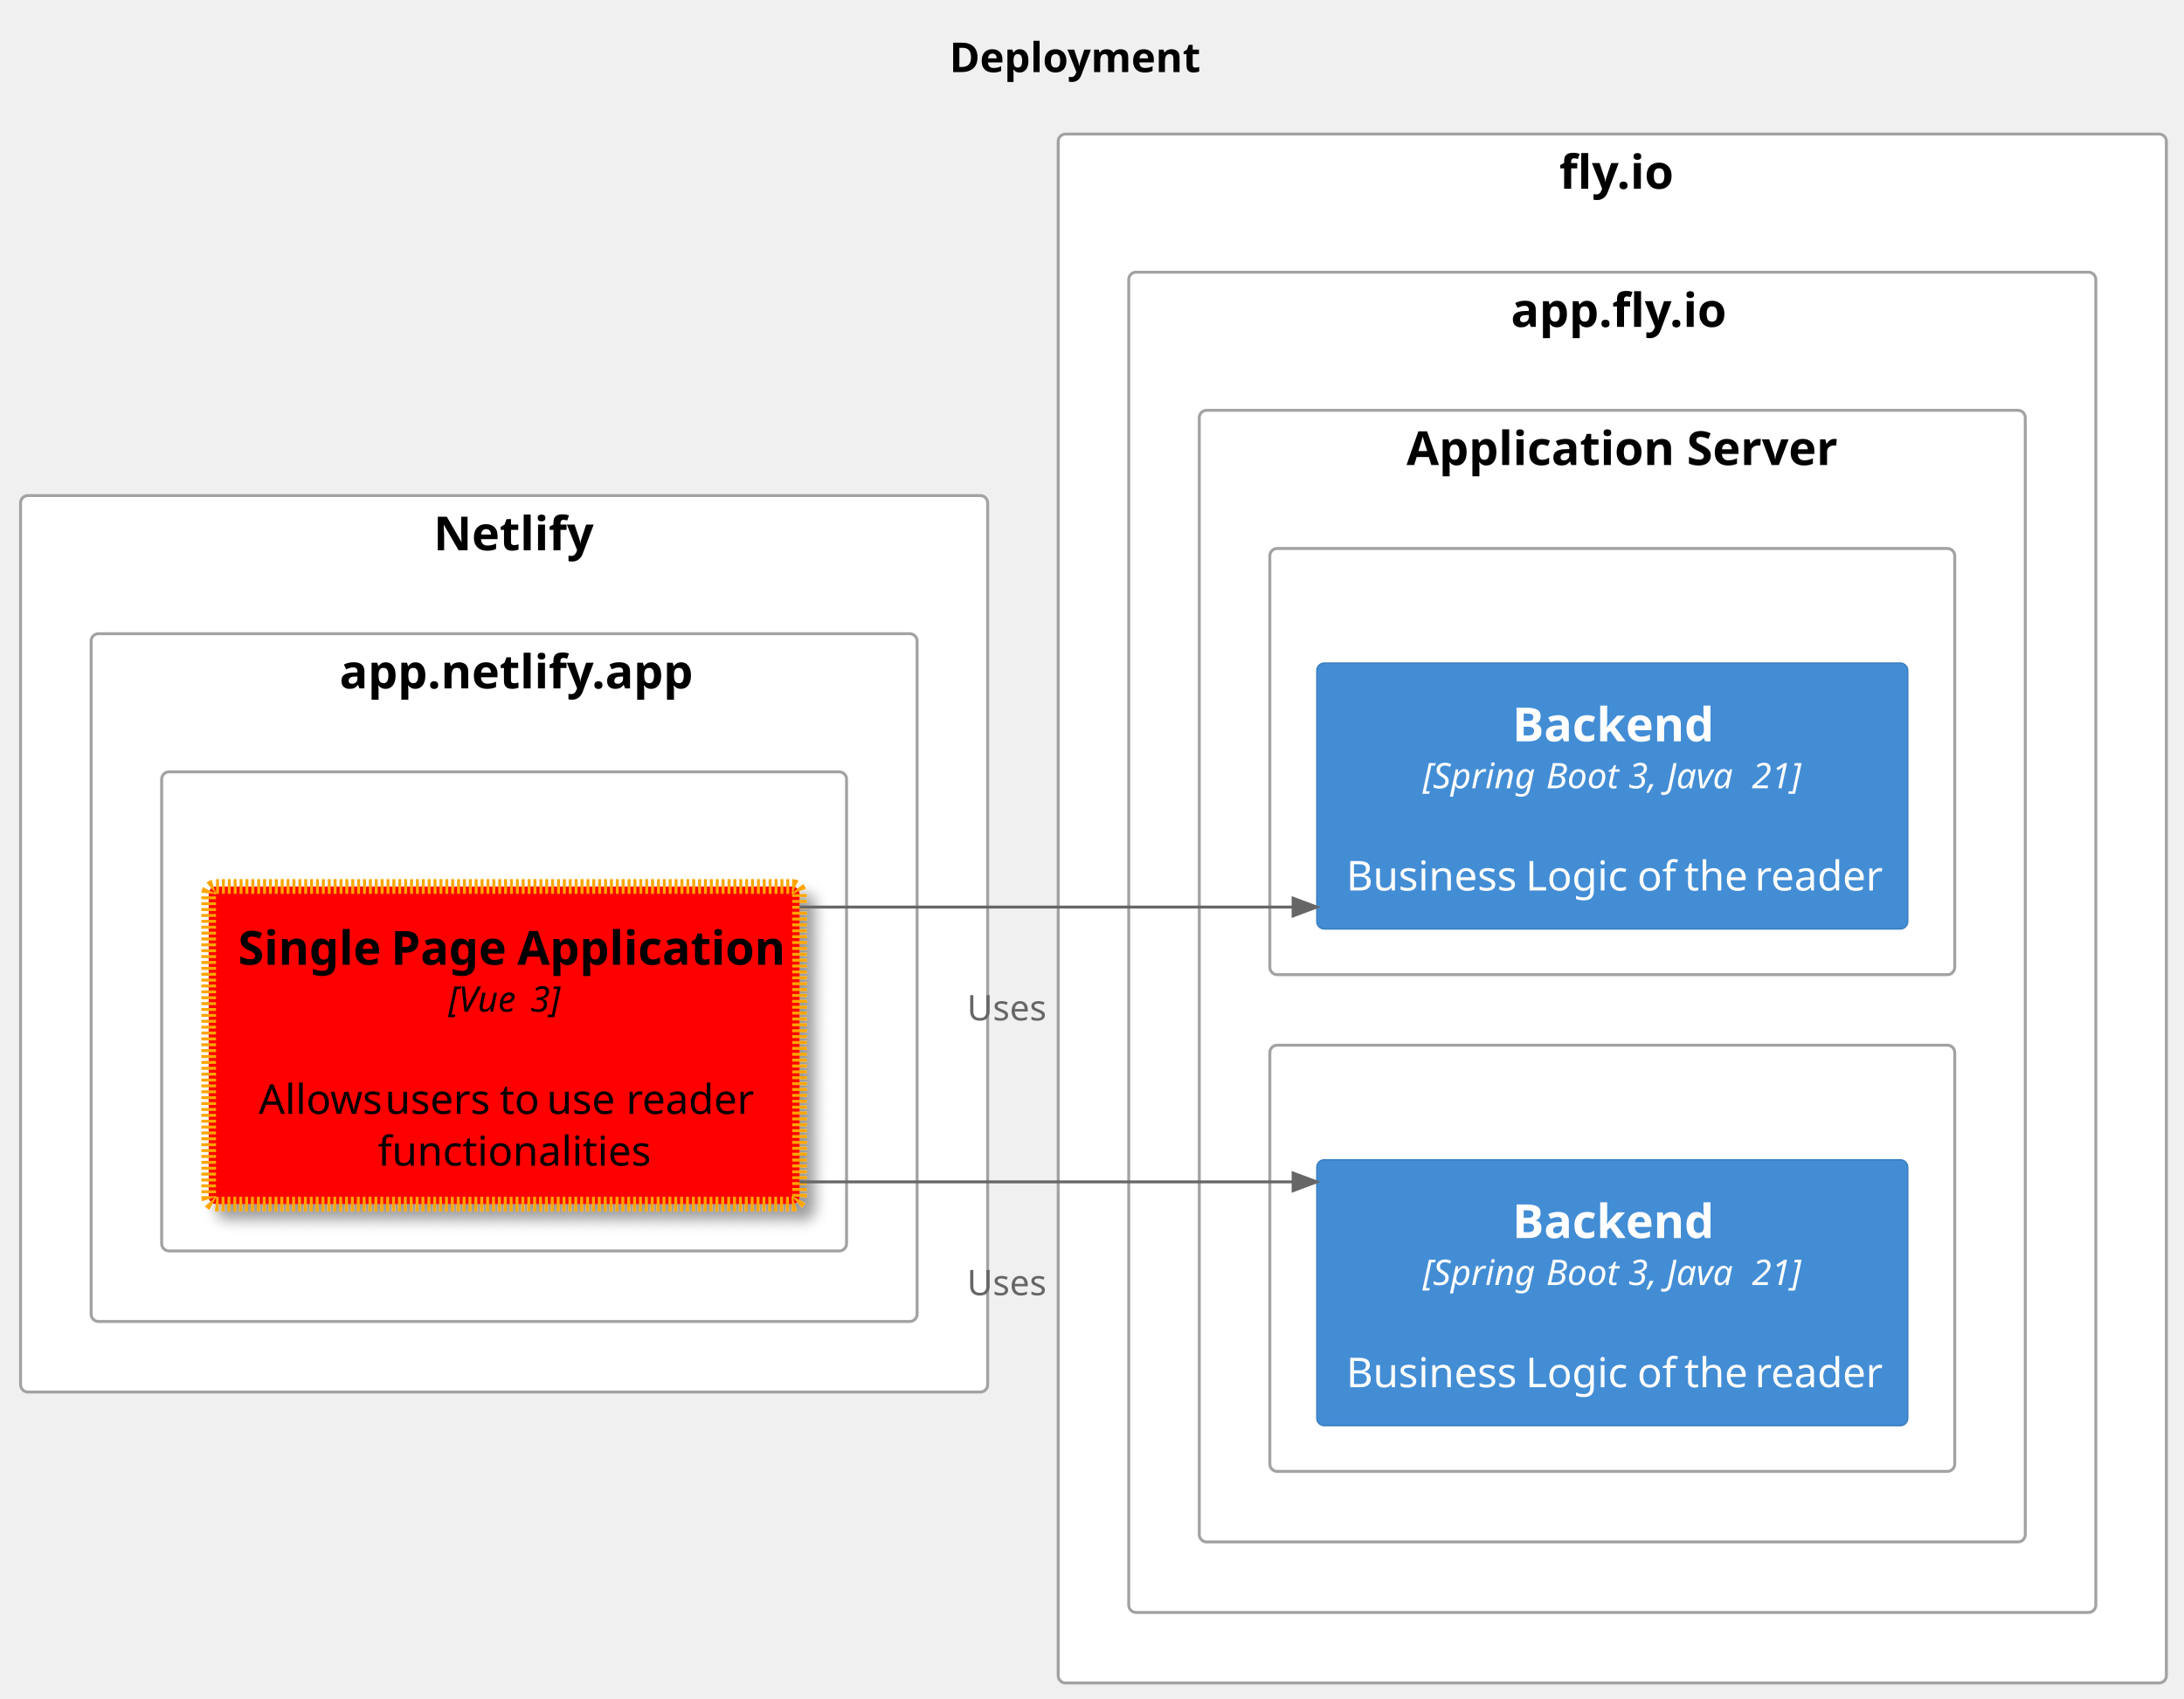
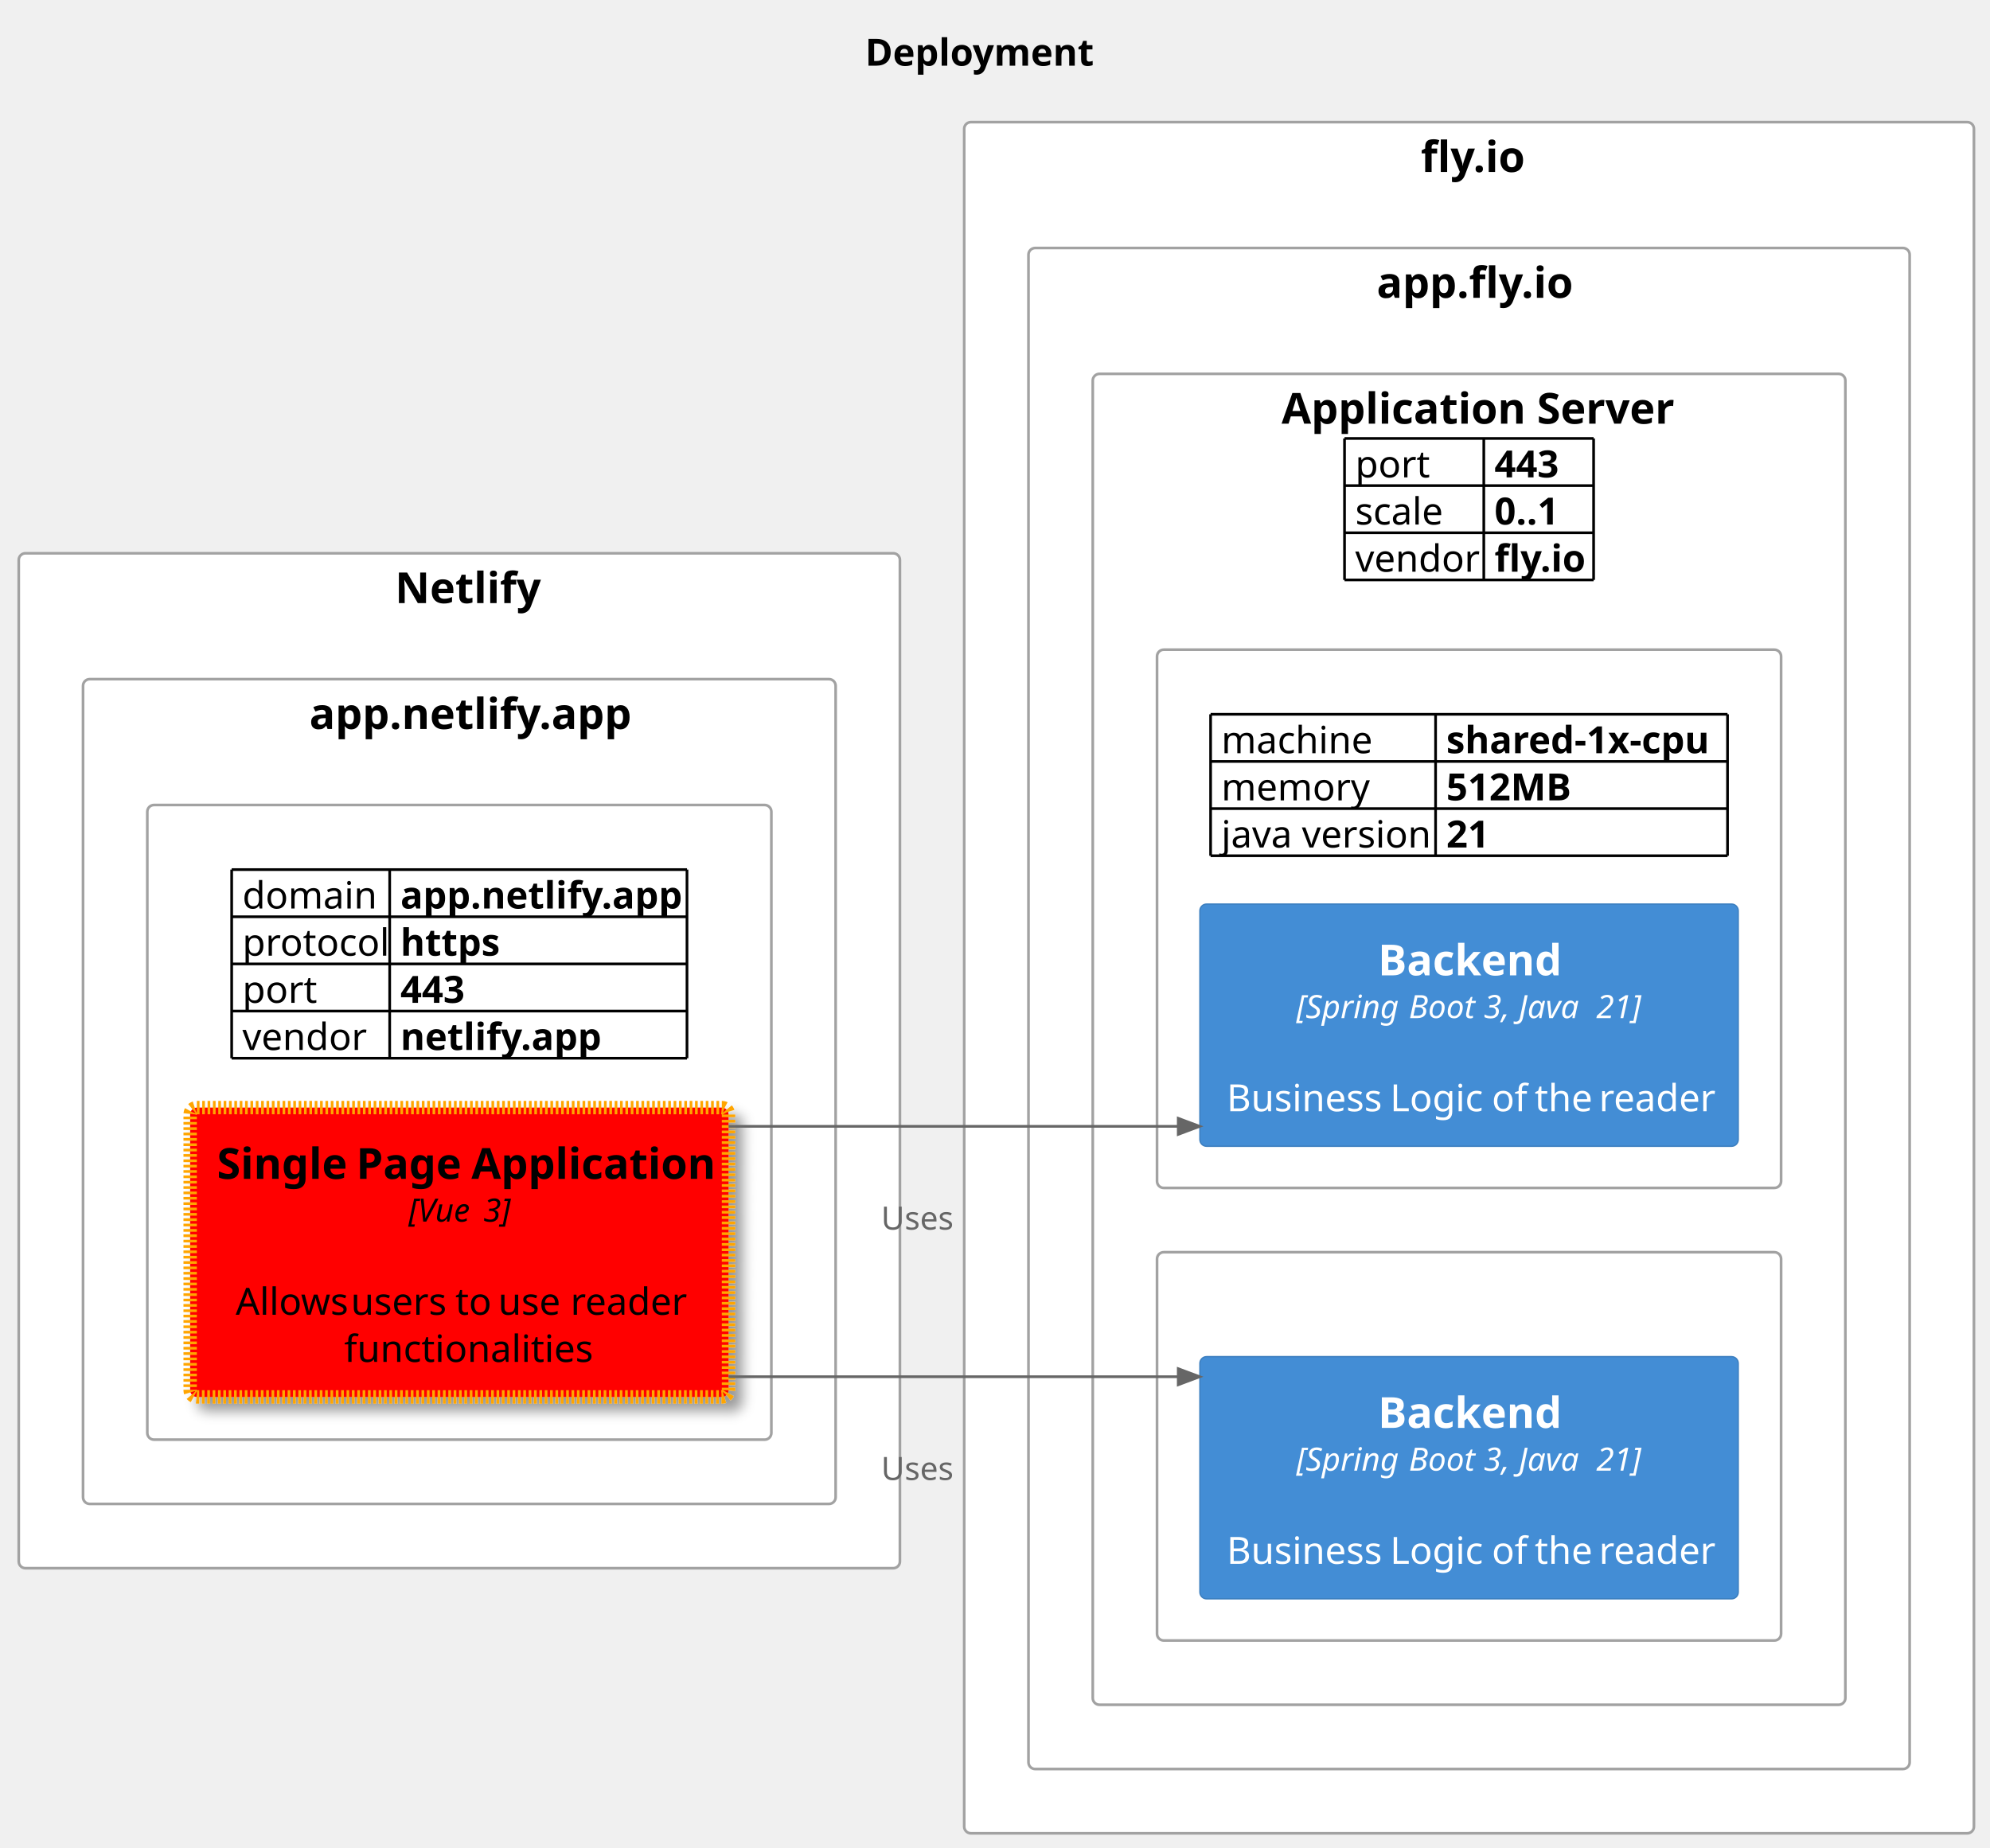
- <svg xmlns="http://www.w3.org/2000/svg" contentStyleType="text/css" height="578px" preserveAspectRatio="none" style="width:743px;height:578px;background:#FFFFFF;" version="1.1" viewBox="0 0 743 578" width="743px" zoomAndPan="magnify">
+ <svg xmlns="http://www.w3.org/2000/svg" contentStyleType="text/css" height="690px" preserveAspectRatio="none" style="width:743px;height:690px;background:#FFFFFF;" version="1.1" viewBox="0 0 743 690" width="743px" zoomAndPan="magnify">
  <defs>
-     <filter height="300%" id="fcz67yzlf65tj" width="300%" x="-1" y="-1">
+     <filter height="300%" id="f1n6wkeovortkx" width="300%" x="-1" y="-1">
      <feGaussianBlur result="blurOut" stdDeviation="2.0" />
      <feColorMatrix in="blurOut" result="blurOut2" type="matrix" values="0 0 0 0 0 0 0 0 0 0 0 0 0 0 0 0 0 0 .4 0" />
      <feOffset dx="4.0" dy="4.0" in="blurOut2" result="blurOut3" />
      <feBlend in="SourceGraphic" in2="blurOut3" mode="normal" />
    </filter>
  </defs>
  <g>
    <text fill="#000000" font-family="sans-serif" font-size="14" font-weight="bold" lengthAdjust="spacing" textLength="83" x="323" y="24.533">Deployment</text>
    <g id="cluster_DeploymentNode_netlify">
-       <rect fill="#FFFFFF" height="305" rx="2.5" ry="2.5" style="stroke:#A2A2A2;stroke-width:1.0;" width="329" x="7" y="168.609" />
-       <text fill="#000000" font-family="sans-serif" font-size="16" font-weight="bold" lengthAdjust="spacing" textLength="48" x="147.5" y="187.219">Netlify</text>
+       <rect fill="#FFFFFF" height="379" rx="2.5" ry="2.5" style="stroke:#A2A2A2;stroke-width:1.0;" width="329" x="7" y="206.609" />
+       <text fill="#000000" font-family="sans-serif" font-size="16" font-weight="bold" lengthAdjust="spacing" textLength="48" x="147.5" y="225.219">Netlify</text>
    </g>
    <g id="cluster_DeploymentNode_app_netlify_app">
-       <rect fill="#FFFFFF" height="234" rx="2.5" ry="2.5" style="stroke:#A2A2A2;stroke-width:1.0;" width="281" x="31" y="215.609" />
-       <text fill="#000000" font-family="sans-serif" font-size="16" font-weight="bold" lengthAdjust="spacing" textLength="112" x="115.5" y="234.219">app.netlify.app</text>
+       <rect fill="#FFFFFF" height="308" rx="2.5" ry="2.5" style="stroke:#A2A2A2;stroke-width:1.0;" width="281" x="31" y="253.609" />
+       <text fill="#000000" font-family="sans-serif" font-size="16" font-weight="bold" lengthAdjust="spacing" textLength="112" x="115.5" y="272.219">app.netlify.app</text>
    </g>
-     <g id="cluster_ContainerInstance_auto_fcdc8793_5ba6_4000_b6d8_7221f291e50a">
-       <rect fill="#FFFFFF" height="163" rx="2.5" ry="2.5" style="stroke:#A2A2A2;stroke-width:1.0;" width="233" x="55" y="262.609" />
-       <text fill="#000000" font-family="sans-serif" font-size="16" font-weight="bold" lengthAdjust="spacing" textLength="4" x="169.5" y="281.219"> </text>
+     <g id="cluster_ContainerInstance_auto_8538bb6a_580f_4107_8f56_74ca757dc5c8">
+       <rect fill="#FFFFFF" height="237" rx="2.5" ry="2.5" style="stroke:#A2A2A2;stroke-width:1.0;" width="233" x="55" y="300.609" />
+       <text fill="#000000" font-family="sans-serif" font-size="16" font-weight="bold" lengthAdjust="spacing" textLength="4" x="169.5" y="319.219"> </text>
+       <text fill="#000000" font-family="sans-serif" font-size="14" lengthAdjust="spacing" textLength="46" x="90.5" y="339.268">domain</text>
+       <text fill="#000000" font-family="sans-serif" font-size="14" font-weight="bold" lengthAdjust="spacing" textLength="103" x="149.5" y="339.268">app.netlify.app</text>
+       <text fill="#000000" font-family="sans-serif" font-size="14" lengthAdjust="spacing" textLength="51" x="90.5" y="356.877">protocol</text>
+       <text fill="#000000" font-family="sans-serif" font-size="14" font-weight="bold" lengthAdjust="spacing" textLength="36" x="149.5" y="356.877">https</text>
+       <text fill="#000000" font-family="sans-serif" font-size="14" lengthAdjust="spacing" textLength="25" x="90.5" y="374.486">port</text>
+       <text fill="#000000" font-family="sans-serif" font-size="14" font-weight="bold" lengthAdjust="spacing" textLength="24" x="149.5" y="374.486">443</text>
+       <text fill="#000000" font-family="sans-serif" font-size="14" lengthAdjust="spacing" textLength="44" x="90.5" y="392.096">vendor</text>
+       <text fill="#000000" font-family="sans-serif" font-size="14" font-weight="bold" lengthAdjust="spacing" textLength="73" x="149.5" y="392.096">netlify.app</text>
+       <line style="stroke:#000000;stroke-width:1.0;" x1="86.5" x2="256.5" y1="324.734" y2="324.734" />
+       <line style="stroke:#000000;stroke-width:1.0;" x1="86.5" x2="256.5" y1="342.344" y2="342.344" />
+       <line style="stroke:#000000;stroke-width:1.0;" x1="86.5" x2="256.5" y1="359.953" y2="359.953" />
+       <line style="stroke:#000000;stroke-width:1.0;" x1="86.5" x2="256.5" y1="377.562" y2="377.562" />
+       <line style="stroke:#000000;stroke-width:1.0;" x1="86.5" x2="256.5" y1="395.172" y2="395.172" />
+       <line style="stroke:#000000;stroke-width:1.0;" x1="86.5" x2="86.5" y1="324.734" y2="395.172" />
+       <line style="stroke:#000000;stroke-width:1.0;" x1="145.5" x2="145.5" y1="324.734" y2="395.172" />
+       <line style="stroke:#000000;stroke-width:1.0;" x1="256.5" x2="256.5" y1="324.734" y2="395.172" />
    </g>
-     <g id="cluster_DeploymentNode_auto_b192502c_6291_4a83_936a_3527702440ae">
-       <rect fill="#FFFFFF" height="527" rx="2.5" ry="2.5" style="stroke:#A2A2A2;stroke-width:1.0;" width="377" x="360" y="45.609" />
+     <g id="cluster_DeploymentNode_auto_d82ca5e7_ec38_4bb8_8aca_1391cc6c398b">
+       <rect fill="#FFFFFF" height="639" rx="2.5" ry="2.5" style="stroke:#A2A2A2;stroke-width:1.0;" width="377" x="360" y="45.609" />
      <text fill="#000000" font-family="sans-serif" font-size="16" font-weight="bold" lengthAdjust="spacing" textLength="36" x="530.5" y="64.219">fly.io</text>
    </g>
    <g id="cluster_DeploymentNode_app_fly_io">
-       <rect fill="#FFFFFF" height="456" rx="2.5" ry="2.5" style="stroke:#A2A2A2;stroke-width:1.0;" width="329" x="384" y="92.609" />
+       <rect fill="#FFFFFF" height="568" rx="2.5" ry="2.5" style="stroke:#A2A2A2;stroke-width:1.0;" width="329" x="384" y="92.609" />
      <text fill="#000000" font-family="sans-serif" font-size="16" font-weight="bold" lengthAdjust="spacing" textLength="69" x="514" y="111.219">app.fly.io</text>
    </g>
    <g id="cluster_DeploymentNode_Application_Server">
-       <rect fill="#FFFFFF" height="385" rx="2.5" ry="2.5" style="stroke:#A2A2A2;stroke-width:1.0;" width="281" x="408" y="139.609" />
+       <rect fill="#FFFFFF" height="497" rx="2.5" ry="2.5" style="stroke:#A2A2A2;stroke-width:1.0;" width="281" x="408" y="139.609" />
      <text fill="#000000" font-family="sans-serif" font-size="16" font-weight="bold" lengthAdjust="spacing" textLength="140" x="478.5" y="158.219">Application Server</text>
+       <text fill="#000000" font-family="sans-serif" font-size="14" lengthAdjust="spacing" textLength="25" x="506" y="178.268">port</text>
+       <text fill="#000000" font-family="sans-serif" font-size="14" font-weight="bold" lengthAdjust="spacing" textLength="24" x="558" y="178.268">443</text>
+       <text fill="#000000" font-family="sans-serif" font-size="14" lengthAdjust="spacing" textLength="33" x="506" y="195.877">scale</text>
+       <text fill="#000000" font-family="sans-serif" font-size="14" font-weight="bold" lengthAdjust="spacing" textLength="24" x="558" y="195.877">0..1</text>
+       <text fill="#000000" font-family="sans-serif" font-size="14" lengthAdjust="spacing" textLength="44" x="506" y="213.486">vendor</text>
+       <text fill="#000000" font-family="sans-serif" font-size="14" font-weight="bold" lengthAdjust="spacing" textLength="33" x="558" y="213.486">fly.io</text>
+       <line style="stroke:#000000;stroke-width:1.0;" x1="502" x2="595" y1="163.734" y2="163.734" />
+       <line style="stroke:#000000;stroke-width:1.0;" x1="502" x2="595" y1="181.344" y2="181.344" />
+       <line style="stroke:#000000;stroke-width:1.0;" x1="502" x2="595" y1="198.953" y2="198.953" />
+       <line style="stroke:#000000;stroke-width:1.0;" x1="502" x2="595" y1="216.562" y2="216.562" />
+       <line style="stroke:#000000;stroke-width:1.0;" x1="502" x2="502" y1="163.734" y2="216.562" />
+       <line style="stroke:#000000;stroke-width:1.0;" x1="554" x2="554" y1="163.734" y2="216.562" />
+       <line style="stroke:#000000;stroke-width:1.0;" x1="595" x2="595" y1="163.734" y2="216.562" />
    </g>
-     <g id="cluster_ContainerInstance_auto_795f0f62_42d5_42c7_809d_c4ab209a9f5a">
-       <rect fill="#FFFFFF" height="145" rx="2.5" ry="2.5" style="stroke:#A2A2A2;stroke-width:1.0;" width="233" x="432" y="186.609" />
-       <text fill="#000000" font-family="sans-serif" font-size="16" font-weight="bold" lengthAdjust="spacing" textLength="4" x="546.5" y="205.219"> </text>
+     <g id="cluster_ContainerInstance_auto_7206b9bc_9417_4bbe_bf37_ea9d41516b8b">
+       <rect fill="#FFFFFF" height="201" rx="2.5" ry="2.5" style="stroke:#A2A2A2;stroke-width:1.0;" width="233" x="432" y="242.609" />
+       <text fill="#000000" font-family="sans-serif" font-size="16" font-weight="bold" lengthAdjust="spacing" textLength="4" x="546.5" y="261.219"> </text>
+       <text fill="#000000" font-family="sans-serif" font-size="14" lengthAdjust="spacing" textLength="53" x="456" y="281.268">machine</text>
+       <text fill="#000000" font-family="sans-serif" font-size="14" font-weight="bold" lengthAdjust="spacing" textLength="101" x="540" y="281.268">shared-1x-cpu</text>
+       <text fill="#000000" font-family="sans-serif" font-size="14" lengthAdjust="spacing" textLength="50" x="456" y="298.877">memory</text>
+       <text fill="#000000" font-family="sans-serif" font-size="14" font-weight="bold" lengthAdjust="spacing" textLength="47" x="540" y="298.877">512MB</text>
+       <text fill="#000000" font-family="sans-serif" font-size="14" lengthAdjust="spacing" textLength="76" x="456" y="316.486">java version</text>
+       <text fill="#000000" font-family="sans-serif" font-size="14" font-weight="bold" lengthAdjust="spacing" textLength="16" x="540" y="316.486">21</text>
+       <line style="stroke:#000000;stroke-width:1.0;" x1="452" x2="645" y1="266.734" y2="266.734" />
+       <line style="stroke:#000000;stroke-width:1.0;" x1="452" x2="645" y1="284.344" y2="284.344" />
+       <line style="stroke:#000000;stroke-width:1.0;" x1="452" x2="645" y1="301.953" y2="301.953" />
+       <line style="stroke:#000000;stroke-width:1.0;" x1="452" x2="645" y1="319.562" y2="319.562" />
+       <line style="stroke:#000000;stroke-width:1.0;" x1="452" x2="452" y1="266.734" y2="319.562" />
+       <line style="stroke:#000000;stroke-width:1.0;" x1="536" x2="536" y1="266.734" y2="319.562" />
+       <line style="stroke:#000000;stroke-width:1.0;" x1="645" x2="645" y1="266.734" y2="319.562" />
    </g>
-     <g id="cluster_ContainerInstance_auto_d9579394_483a_48e4_b8ac_4d9f01bbde32">
-       <rect fill="#FFFFFF" height="145" rx="2.5" ry="2.5" style="stroke:#A2A2A2;stroke-width:1.0;" width="233" x="432" y="355.609" />
-       <text fill="#000000" font-family="sans-serif" font-size="16" font-weight="bold" lengthAdjust="spacing" textLength="4" x="546.5" y="374.219"> </text>
+     <g id="cluster_ContainerInstance_auto_afce3bd7_5d58_424e_935f_5e5f75f7787d">
+       <rect fill="#FFFFFF" height="145" rx="2.5" ry="2.5" style="stroke:#A2A2A2;stroke-width:1.0;" width="233" x="432" y="467.609" />
+       <text fill="#000000" font-family="sans-serif" font-size="16" font-weight="bold" lengthAdjust="spacing" textLength="4" x="546.5" y="486.219"> </text>
    </g>
    <g id="elem_Container_reader_frontend">
-       <rect fill="#FF0000" filter="url(#fcz67yzlf65tj)" height="108.047" rx="2.5" ry="2.5" style="stroke:#FFA500;stroke-width:5.0;stroke-dasharray:1.0,1.0;" width="201" x="71" y="301.609" />
-       <text fill="#000000" font-family="sans-serif" font-size="16" font-weight="bold" lengthAdjust="spacing" textLength="48" x="81" y="328.219">Single</text>
-       <text fill="#000000" font-family="sans-serif" font-size="16" font-weight="bold" lengthAdjust="spacing" textLength="4" x="129" y="328.219"> </text>
-       <text fill="#000000" font-family="sans-serif" font-size="16" font-weight="bold" lengthAdjust="spacing" textLength="39" x="133" y="328.219">Page</text>
-       <text fill="#000000" font-family="sans-serif" font-size="16" font-weight="bold" lengthAdjust="spacing" textLength="4" x="172" y="328.219"> </text>
-       <text fill="#000000" font-family="sans-serif" font-size="16" font-weight="bold" lengthAdjust="spacing" textLength="86" x="176" y="328.219">Application</text>
-       <text fill="#000000" font-family="sans-serif" font-size="12" font-style="italic" lengthAdjust="spacing" textLength="25" x="152.5" y="344.191">[Vue</text>
-       <text fill="#000000" font-family="sans-serif" font-size="12" font-style="italic" lengthAdjust="spacing" textLength="3" x="177.5" y="344.191"> </text>
-       <text fill="#000000" font-family="sans-serif" font-size="12" font-style="italic" lengthAdjust="spacing" textLength="10" x="180.5" y="344.191">3]</text>
-       <text fill="#000000" font-family="sans-serif" font-size="14" lengthAdjust="spacing" textLength="4" x="169.5" y="361.361"> </text>
-       <text fill="#000000" font-family="sans-serif" font-size="14" lengthAdjust="spacing" textLength="39" x="88" y="378.971">Allows</text>
-       <text fill="#000000" font-family="sans-serif" font-size="14" lengthAdjust="spacing" textLength="4" x="127" y="378.971"> </text>
-       <text fill="#000000" font-family="sans-serif" font-size="14" lengthAdjust="spacing" textLength="35" x="131" y="378.971">users</text>
-       <text fill="#000000" font-family="sans-serif" font-size="14" lengthAdjust="spacing" textLength="4" x="166" y="378.971"> </text>
-       <text fill="#000000" font-family="sans-serif" font-size="14" lengthAdjust="spacing" textLength="12" x="170" y="378.971">to</text>
-       <text fill="#000000" font-family="sans-serif" font-size="14" lengthAdjust="spacing" textLength="4" x="182" y="378.971"> </text>
-       <text fill="#000000" font-family="sans-serif" font-size="14" lengthAdjust="spacing" textLength="23" x="186" y="378.971">use</text>
-       <text fill="#000000" font-family="sans-serif" font-size="14" lengthAdjust="spacing" textLength="4" x="209" y="378.971"> </text>
-       <text fill="#000000" font-family="sans-serif" font-size="14" lengthAdjust="spacing" textLength="42" x="213" y="378.971">reader</text>
-       <text fill="#000000" font-family="sans-serif" font-size="14" lengthAdjust="spacing" textLength="86" x="128.5" y="396.58">functionalities</text>
+       <rect fill="#FF0000" filter="url(#f1n6wkeovortkx)" height="108.047" rx="2.5" ry="2.5" style="stroke:#FFA500;stroke-width:5.0;stroke-dasharray:1.0,1.0;" width="201" x="71" y="413.609" />
+       <text fill="#000000" font-family="sans-serif" font-size="16" font-weight="bold" lengthAdjust="spacing" textLength="48" x="81" y="440.219">Single</text>
+       <text fill="#000000" font-family="sans-serif" font-size="16" font-weight="bold" lengthAdjust="spacing" textLength="4" x="129" y="440.219"> </text>
+       <text fill="#000000" font-family="sans-serif" font-size="16" font-weight="bold" lengthAdjust="spacing" textLength="39" x="133" y="440.219">Page</text>
+       <text fill="#000000" font-family="sans-serif" font-size="16" font-weight="bold" lengthAdjust="spacing" textLength="4" x="172" y="440.219"> </text>
+       <text fill="#000000" font-family="sans-serif" font-size="16" font-weight="bold" lengthAdjust="spacing" textLength="86" x="176" y="440.219">Application</text>
+       <text fill="#000000" font-family="sans-serif" font-size="12" font-style="italic" lengthAdjust="spacing" textLength="25" x="152.5" y="456.191">[Vue</text>
+       <text fill="#000000" font-family="sans-serif" font-size="12" font-style="italic" lengthAdjust="spacing" textLength="3" x="177.5" y="456.191"> </text>
+       <text fill="#000000" font-family="sans-serif" font-size="12" font-style="italic" lengthAdjust="spacing" textLength="10" x="180.5" y="456.191">3]</text>
+       <text fill="#000000" font-family="sans-serif" font-size="14" lengthAdjust="spacing" textLength="4" x="169.5" y="473.361"> </text>
+       <text fill="#000000" font-family="sans-serif" font-size="14" lengthAdjust="spacing" textLength="39" x="88" y="490.971">Allows</text>
+       <text fill="#000000" font-family="sans-serif" font-size="14" lengthAdjust="spacing" textLength="4" x="127" y="490.971"> </text>
+       <text fill="#000000" font-family="sans-serif" font-size="14" lengthAdjust="spacing" textLength="35" x="131" y="490.971">users</text>
+       <text fill="#000000" font-family="sans-serif" font-size="14" lengthAdjust="spacing" textLength="4" x="166" y="490.971"> </text>
+       <text fill="#000000" font-family="sans-serif" font-size="14" lengthAdjust="spacing" textLength="12" x="170" y="490.971">to</text>
+       <text fill="#000000" font-family="sans-serif" font-size="14" lengthAdjust="spacing" textLength="4" x="182" y="490.971"> </text>
+       <text fill="#000000" font-family="sans-serif" font-size="14" lengthAdjust="spacing" textLength="23" x="186" y="490.971">use</text>
+       <text fill="#000000" font-family="sans-serif" font-size="14" lengthAdjust="spacing" textLength="4" x="209" y="490.971"> </text>
+       <text fill="#000000" font-family="sans-serif" font-size="14" lengthAdjust="spacing" textLength="42" x="213" y="490.971">reader</text>
+       <text fill="#000000" font-family="sans-serif" font-size="14" lengthAdjust="spacing" textLength="86" x="128.5" y="508.58">functionalities</text>
    </g>
    <g id="elem_Container_reader_backend">
-       <rect fill="#438DD5" height="90.438" rx="2.5" ry="2.5" style="stroke:#3C7FC0;stroke-width:0.5;" width="201" x="448" y="225.609" />
-       <text fill="#FFFFFF" font-family="sans-serif" font-size="16" font-weight="bold" lengthAdjust="spacing" textLength="68" x="514.5" y="252.219">Backend</text>
-       <text fill="#FFFFFF" font-family="sans-serif" font-size="12" font-style="italic" lengthAdjust="spacing" textLength="39" x="484" y="268.191">[Spring</text>
-       <text fill="#FFFFFF" font-family="sans-serif" font-size="12" font-style="italic" lengthAdjust="spacing" textLength="3" x="523" y="268.191"> </text>
-       <text fill="#FFFFFF" font-family="sans-serif" font-size="12" font-style="italic" lengthAdjust="spacing" textLength="25" x="526" y="268.191">Boot</text>
-       <text fill="#FFFFFF" font-family="sans-serif" font-size="12" font-style="italic" lengthAdjust="spacing" textLength="3" x="551" y="268.191"> </text>
-       <text fill="#FFFFFF" font-family="sans-serif" font-size="12" font-style="italic" lengthAdjust="spacing" textLength="10" x="554" y="268.191">3,</text>
-       <text fill="#FFFFFF" font-family="sans-serif" font-size="12" font-style="italic" lengthAdjust="spacing" textLength="3" x="564" y="268.191"> </text>
-       <text fill="#FFFFFF" font-family="sans-serif" font-size="12" font-style="italic" lengthAdjust="spacing" textLength="26" x="567" y="268.191">Java</text>
-       <text fill="#FFFFFF" font-family="sans-serif" font-size="12" font-style="italic" lengthAdjust="spacing" textLength="3" x="593" y="268.191"> </text>
-       <text fill="#FFFFFF" font-family="sans-serif" font-size="12" font-style="italic" lengthAdjust="spacing" textLength="17" x="596" y="268.191">21]</text>
-       <text fill="#FFFFFF" font-family="sans-serif" font-size="14" lengthAdjust="spacing" textLength="4" x="546.5" y="285.361"> </text>
-       <text fill="#FFFFFF" font-family="sans-serif" font-size="14" lengthAdjust="spacing" textLength="57" x="458" y="302.971">Business</text>
-       <text fill="#FFFFFF" font-family="sans-serif" font-size="14" lengthAdjust="spacing" textLength="4" x="515" y="302.971"> </text>
-       <text fill="#FFFFFF" font-family="sans-serif" font-size="14" lengthAdjust="spacing" textLength="34" x="519" y="302.971">Logic</text>
-       <text fill="#FFFFFF" font-family="sans-serif" font-size="14" lengthAdjust="spacing" textLength="4" x="553" y="302.971"> </text>
-       <text fill="#FFFFFF" font-family="sans-serif" font-size="14" lengthAdjust="spacing" textLength="12" x="557" y="302.971">of</text>
-       <text fill="#FFFFFF" font-family="sans-serif" font-size="14" lengthAdjust="spacing" textLength="4" x="569" y="302.971"> </text>
-       <text fill="#FFFFFF" font-family="sans-serif" font-size="14" lengthAdjust="spacing" textLength="20" x="573" y="302.971">the</text>
-       <text fill="#FFFFFF" font-family="sans-serif" font-size="14" lengthAdjust="spacing" textLength="4" x="593" y="302.971"> </text>
-       <text fill="#FFFFFF" font-family="sans-serif" font-size="14" lengthAdjust="spacing" textLength="42" x="597" y="302.971">reader</text>
+       <rect fill="#438DD5" height="90.438" rx="2.5" ry="2.5" style="stroke:#3C7FC0;stroke-width:0.5;" width="201" x="448" y="337.609" />
+       <text fill="#FFFFFF" font-family="sans-serif" font-size="16" font-weight="bold" lengthAdjust="spacing" textLength="68" x="514.5" y="364.219">Backend</text>
+       <text fill="#FFFFFF" font-family="sans-serif" font-size="12" font-style="italic" lengthAdjust="spacing" textLength="39" x="484" y="380.191">[Spring</text>
+       <text fill="#FFFFFF" font-family="sans-serif" font-size="12" font-style="italic" lengthAdjust="spacing" textLength="3" x="523" y="380.191"> </text>
+       <text fill="#FFFFFF" font-family="sans-serif" font-size="12" font-style="italic" lengthAdjust="spacing" textLength="25" x="526" y="380.191">Boot</text>
+       <text fill="#FFFFFF" font-family="sans-serif" font-size="12" font-style="italic" lengthAdjust="spacing" textLength="3" x="551" y="380.191"> </text>
+       <text fill="#FFFFFF" font-family="sans-serif" font-size="12" font-style="italic" lengthAdjust="spacing" textLength="10" x="554" y="380.191">3,</text>
+       <text fill="#FFFFFF" font-family="sans-serif" font-size="12" font-style="italic" lengthAdjust="spacing" textLength="3" x="564" y="380.191"> </text>
+       <text fill="#FFFFFF" font-family="sans-serif" font-size="12" font-style="italic" lengthAdjust="spacing" textLength="26" x="567" y="380.191">Java</text>
+       <text fill="#FFFFFF" font-family="sans-serif" font-size="12" font-style="italic" lengthAdjust="spacing" textLength="3" x="593" y="380.191"> </text>
+       <text fill="#FFFFFF" font-family="sans-serif" font-size="12" font-style="italic" lengthAdjust="spacing" textLength="17" x="596" y="380.191">21]</text>
+       <text fill="#FFFFFF" font-family="sans-serif" font-size="14" lengthAdjust="spacing" textLength="4" x="546.5" y="397.361"> </text>
+       <text fill="#FFFFFF" font-family="sans-serif" font-size="14" lengthAdjust="spacing" textLength="57" x="458" y="414.971">Business</text>
+       <text fill="#FFFFFF" font-family="sans-serif" font-size="14" lengthAdjust="spacing" textLength="4" x="515" y="414.971"> </text>
+       <text fill="#FFFFFF" font-family="sans-serif" font-size="14" lengthAdjust="spacing" textLength="34" x="519" y="414.971">Logic</text>
+       <text fill="#FFFFFF" font-family="sans-serif" font-size="14" lengthAdjust="spacing" textLength="4" x="553" y="414.971"> </text>
+       <text fill="#FFFFFF" font-family="sans-serif" font-size="14" lengthAdjust="spacing" textLength="12" x="557" y="414.971">of</text>
+       <text fill="#FFFFFF" font-family="sans-serif" font-size="14" lengthAdjust="spacing" textLength="4" x="569" y="414.971"> </text>
+       <text fill="#FFFFFF" font-family="sans-serif" font-size="14" lengthAdjust="spacing" textLength="20" x="573" y="414.971">the</text>
+       <text fill="#FFFFFF" font-family="sans-serif" font-size="14" lengthAdjust="spacing" textLength="4" x="593" y="414.971"> </text>
+       <text fill="#FFFFFF" font-family="sans-serif" font-size="14" lengthAdjust="spacing" textLength="42" x="597" y="414.971">reader</text>
    </g>
    <g id="elem_Container_reader_backend_1">
-       <rect fill="#438DD5" height="90.438" rx="2.5" ry="2.5" style="stroke:#3C7FC0;stroke-width:0.5;" width="201" x="448" y="394.609" />
-       <text fill="#FFFFFF" font-family="sans-serif" font-size="16" font-weight="bold" lengthAdjust="spacing" textLength="68" x="514.5" y="421.219">Backend</text>
-       <text fill="#FFFFFF" font-family="sans-serif" font-size="12" font-style="italic" lengthAdjust="spacing" textLength="39" x="484" y="437.191">[Spring</text>
-       <text fill="#FFFFFF" font-family="sans-serif" font-size="12" font-style="italic" lengthAdjust="spacing" textLength="3" x="523" y="437.191"> </text>
-       <text fill="#FFFFFF" font-family="sans-serif" font-size="12" font-style="italic" lengthAdjust="spacing" textLength="25" x="526" y="437.191">Boot</text>
-       <text fill="#FFFFFF" font-family="sans-serif" font-size="12" font-style="italic" lengthAdjust="spacing" textLength="3" x="551" y="437.191"> </text>
-       <text fill="#FFFFFF" font-family="sans-serif" font-size="12" font-style="italic" lengthAdjust="spacing" textLength="10" x="554" y="437.191">3,</text>
-       <text fill="#FFFFFF" font-family="sans-serif" font-size="12" font-style="italic" lengthAdjust="spacing" textLength="3" x="564" y="437.191"> </text>
-       <text fill="#FFFFFF" font-family="sans-serif" font-size="12" font-style="italic" lengthAdjust="spacing" textLength="26" x="567" y="437.191">Java</text>
-       <text fill="#FFFFFF" font-family="sans-serif" font-size="12" font-style="italic" lengthAdjust="spacing" textLength="3" x="593" y="437.191"> </text>
-       <text fill="#FFFFFF" font-family="sans-serif" font-size="12" font-style="italic" lengthAdjust="spacing" textLength="17" x="596" y="437.191">21]</text>
-       <text fill="#FFFFFF" font-family="sans-serif" font-size="14" lengthAdjust="spacing" textLength="4" x="546.5" y="454.361"> </text>
-       <text fill="#FFFFFF" font-family="sans-serif" font-size="14" lengthAdjust="spacing" textLength="57" x="458" y="471.971">Business</text>
-       <text fill="#FFFFFF" font-family="sans-serif" font-size="14" lengthAdjust="spacing" textLength="4" x="515" y="471.971"> </text>
-       <text fill="#FFFFFF" font-family="sans-serif" font-size="14" lengthAdjust="spacing" textLength="34" x="519" y="471.971">Logic</text>
-       <text fill="#FFFFFF" font-family="sans-serif" font-size="14" lengthAdjust="spacing" textLength="4" x="553" y="471.971"> </text>
-       <text fill="#FFFFFF" font-family="sans-serif" font-size="14" lengthAdjust="spacing" textLength="12" x="557" y="471.971">of</text>
-       <text fill="#FFFFFF" font-family="sans-serif" font-size="14" lengthAdjust="spacing" textLength="4" x="569" y="471.971"> </text>
-       <text fill="#FFFFFF" font-family="sans-serif" font-size="14" lengthAdjust="spacing" textLength="20" x="573" y="471.971">the</text>
-       <text fill="#FFFFFF" font-family="sans-serif" font-size="14" lengthAdjust="spacing" textLength="4" x="593" y="471.971"> </text>
-       <text fill="#FFFFFF" font-family="sans-serif" font-size="14" lengthAdjust="spacing" textLength="42" x="597" y="471.971">reader</text>
+       <rect fill="#438DD5" height="90.438" rx="2.5" ry="2.5" style="stroke:#3C7FC0;stroke-width:0.5;" width="201" x="448" y="506.609" />
+       <text fill="#FFFFFF" font-family="sans-serif" font-size="16" font-weight="bold" lengthAdjust="spacing" textLength="68" x="514.5" y="533.219">Backend</text>
+       <text fill="#FFFFFF" font-family="sans-serif" font-size="12" font-style="italic" lengthAdjust="spacing" textLength="39" x="484" y="549.191">[Spring</text>
+       <text fill="#FFFFFF" font-family="sans-serif" font-size="12" font-style="italic" lengthAdjust="spacing" textLength="3" x="523" y="549.191"> </text>
+       <text fill="#FFFFFF" font-family="sans-serif" font-size="12" font-style="italic" lengthAdjust="spacing" textLength="25" x="526" y="549.191">Boot</text>
+       <text fill="#FFFFFF" font-family="sans-serif" font-size="12" font-style="italic" lengthAdjust="spacing" textLength="3" x="551" y="549.191"> </text>
+       <text fill="#FFFFFF" font-family="sans-serif" font-size="12" font-style="italic" lengthAdjust="spacing" textLength="10" x="554" y="549.191">3,</text>
+       <text fill="#FFFFFF" font-family="sans-serif" font-size="12" font-style="italic" lengthAdjust="spacing" textLength="3" x="564" y="549.191"> </text>
+       <text fill="#FFFFFF" font-family="sans-serif" font-size="12" font-style="italic" lengthAdjust="spacing" textLength="26" x="567" y="549.191">Java</text>
+       <text fill="#FFFFFF" font-family="sans-serif" font-size="12" font-style="italic" lengthAdjust="spacing" textLength="3" x="593" y="549.191"> </text>
+       <text fill="#FFFFFF" font-family="sans-serif" font-size="12" font-style="italic" lengthAdjust="spacing" textLength="17" x="596" y="549.191">21]</text>
+       <text fill="#FFFFFF" font-family="sans-serif" font-size="14" lengthAdjust="spacing" textLength="4" x="546.5" y="566.361"> </text>
+       <text fill="#FFFFFF" font-family="sans-serif" font-size="14" lengthAdjust="spacing" textLength="57" x="458" y="583.971">Business</text>
+       <text fill="#FFFFFF" font-family="sans-serif" font-size="14" lengthAdjust="spacing" textLength="4" x="515" y="583.971"> </text>
+       <text fill="#FFFFFF" font-family="sans-serif" font-size="14" lengthAdjust="spacing" textLength="34" x="519" y="583.971">Logic</text>
+       <text fill="#FFFFFF" font-family="sans-serif" font-size="14" lengthAdjust="spacing" textLength="4" x="553" y="583.971"> </text>
+       <text fill="#FFFFFF" font-family="sans-serif" font-size="14" lengthAdjust="spacing" textLength="12" x="557" y="583.971">of</text>
+       <text fill="#FFFFFF" font-family="sans-serif" font-size="14" lengthAdjust="spacing" textLength="4" x="569" y="583.971"> </text>
+       <text fill="#FFFFFF" font-family="sans-serif" font-size="14" lengthAdjust="spacing" textLength="20" x="573" y="583.971">the</text>
+       <text fill="#FFFFFF" font-family="sans-serif" font-size="14" lengthAdjust="spacing" textLength="4" x="593" y="583.971"> </text>
+       <text fill="#FFFFFF" font-family="sans-serif" font-size="14" lengthAdjust="spacing" textLength="42" x="597" y="583.971">reader</text>
    </g>
    <g id="link_Container_reader_frontend_Container_reader_backend">
-       <path d="M272.03,308.609 C326.46,308.609 385.49,308.609 439.92,308.609 " fill="none" id="Container_reader_frontend-to-Container_reader_backend" style="stroke:#666666;stroke-width:1.0;" />
-       <polygon fill="#666666" points="447.92,308.609,439.92,305.609,439.92,311.609,447.92,308.609" style="stroke:#666666;stroke-width:1.0;" />
-       <text fill="#666666" font-family="sans-serif" font-size="0" lengthAdjust="spacing" textLength="0" x="343.98" y="309.609">.</text>
-       <text fill="#666666" font-family="sans-serif" font-size="12" lengthAdjust="spacing" textLength="3" x="342.48" y="332.066"> </text>
-       <text fill="#666666" font-family="sans-serif" font-size="12" lengthAdjust="spacing" textLength="30" x="328.98" y="347.16">Uses</text>
+       <path d="M272.03,420.609 C326.46,420.609 385.49,420.609 439.92,420.609 " fill="none" id="Container_reader_frontend-to-Container_reader_backend" style="stroke:#666666;stroke-width:1.0;" />
+       <polygon fill="#666666" points="447.92,420.609,439.92,417.609,439.92,423.609,447.92,420.609" style="stroke:#666666;stroke-width:1.0;" />
+       <text fill="#666666" font-family="sans-serif" font-size="0" lengthAdjust="spacing" textLength="0" x="343.98" y="421.609">.</text>
+       <text fill="#666666" font-family="sans-serif" font-size="12" lengthAdjust="spacing" textLength="3" x="342.48" y="444.066"> </text>
+       <text fill="#666666" font-family="sans-serif" font-size="12" lengthAdjust="spacing" textLength="30" x="328.98" y="459.16">Uses</text>
    </g>
    <g id="link_Container_reader_frontend_Container_reader_backend_1">
-       <path d="M272.03,402.109 C326.46,402.109 385.49,402.109 439.92,402.109 " fill="none" id="Container_reader_frontend-to-Container_reader_backend_1" style="stroke:#666666;stroke-width:1.0;" />
-       <polygon fill="#666666" points="447.92,402.109,439.92,399.109,439.92,405.109,447.92,402.109" style="stroke:#666666;stroke-width:1.0;" />
-       <text fill="#666666" font-family="sans-serif" font-size="0" lengthAdjust="spacing" textLength="0" x="343.98" y="403.109">.</text>
-       <text fill="#666666" font-family="sans-serif" font-size="12" lengthAdjust="spacing" textLength="3" x="342.48" y="425.566"> </text>
-       <text fill="#666666" font-family="sans-serif" font-size="12" lengthAdjust="spacing" textLength="30" x="328.98" y="440.66">Uses</text>
+       <path d="M272.03,514.109 C326.46,514.109 385.49,514.109 439.92,514.109 " fill="none" id="Container_reader_frontend-to-Container_reader_backend_1" style="stroke:#666666;stroke-width:1.0;" />
+       <polygon fill="#666666" points="447.92,514.109,439.92,511.109,439.92,517.109,447.92,514.109" style="stroke:#666666;stroke-width:1.0;" />
+       <text fill="#666666" font-family="sans-serif" font-size="0" lengthAdjust="spacing" textLength="0" x="343.98" y="515.109">.</text>
+       <text fill="#666666" font-family="sans-serif" font-size="12" lengthAdjust="spacing" textLength="3" x="342.48" y="537.566"> </text>
+       <text fill="#666666" font-family="sans-serif" font-size="12" lengthAdjust="spacing" textLength="30" x="328.98" y="552.66">Uses</text>
    </g>
  </g>
</svg>
